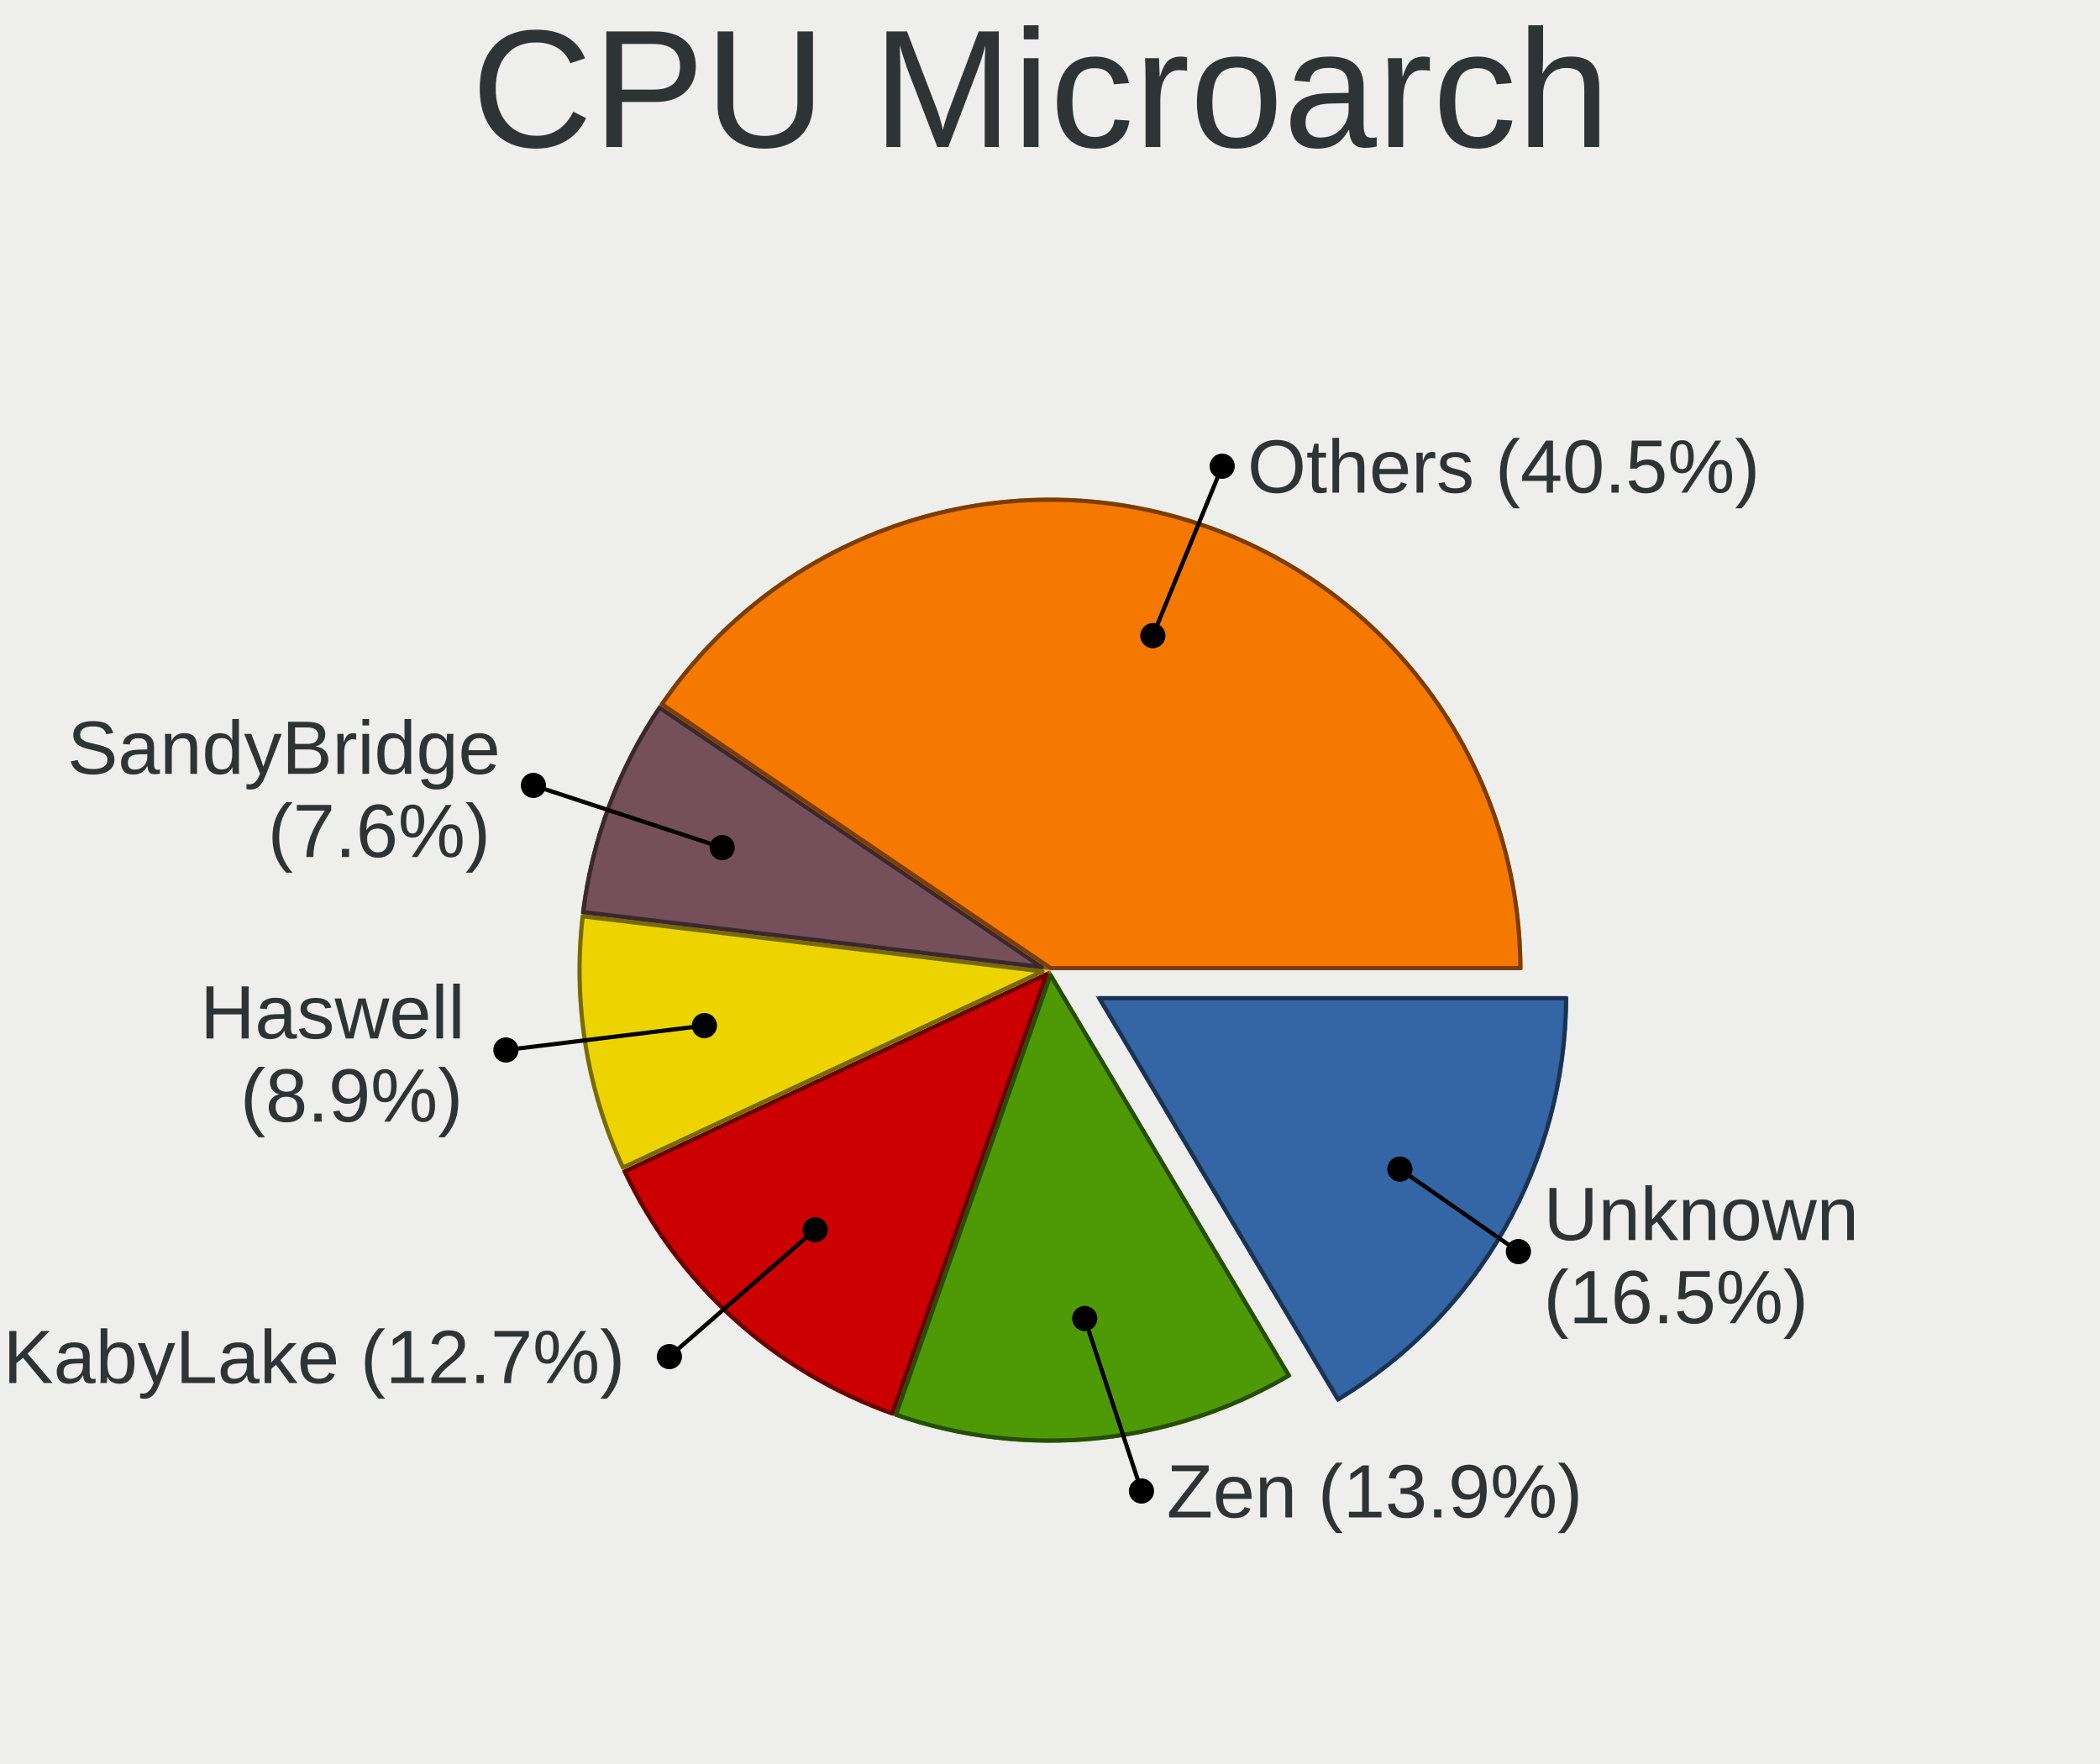
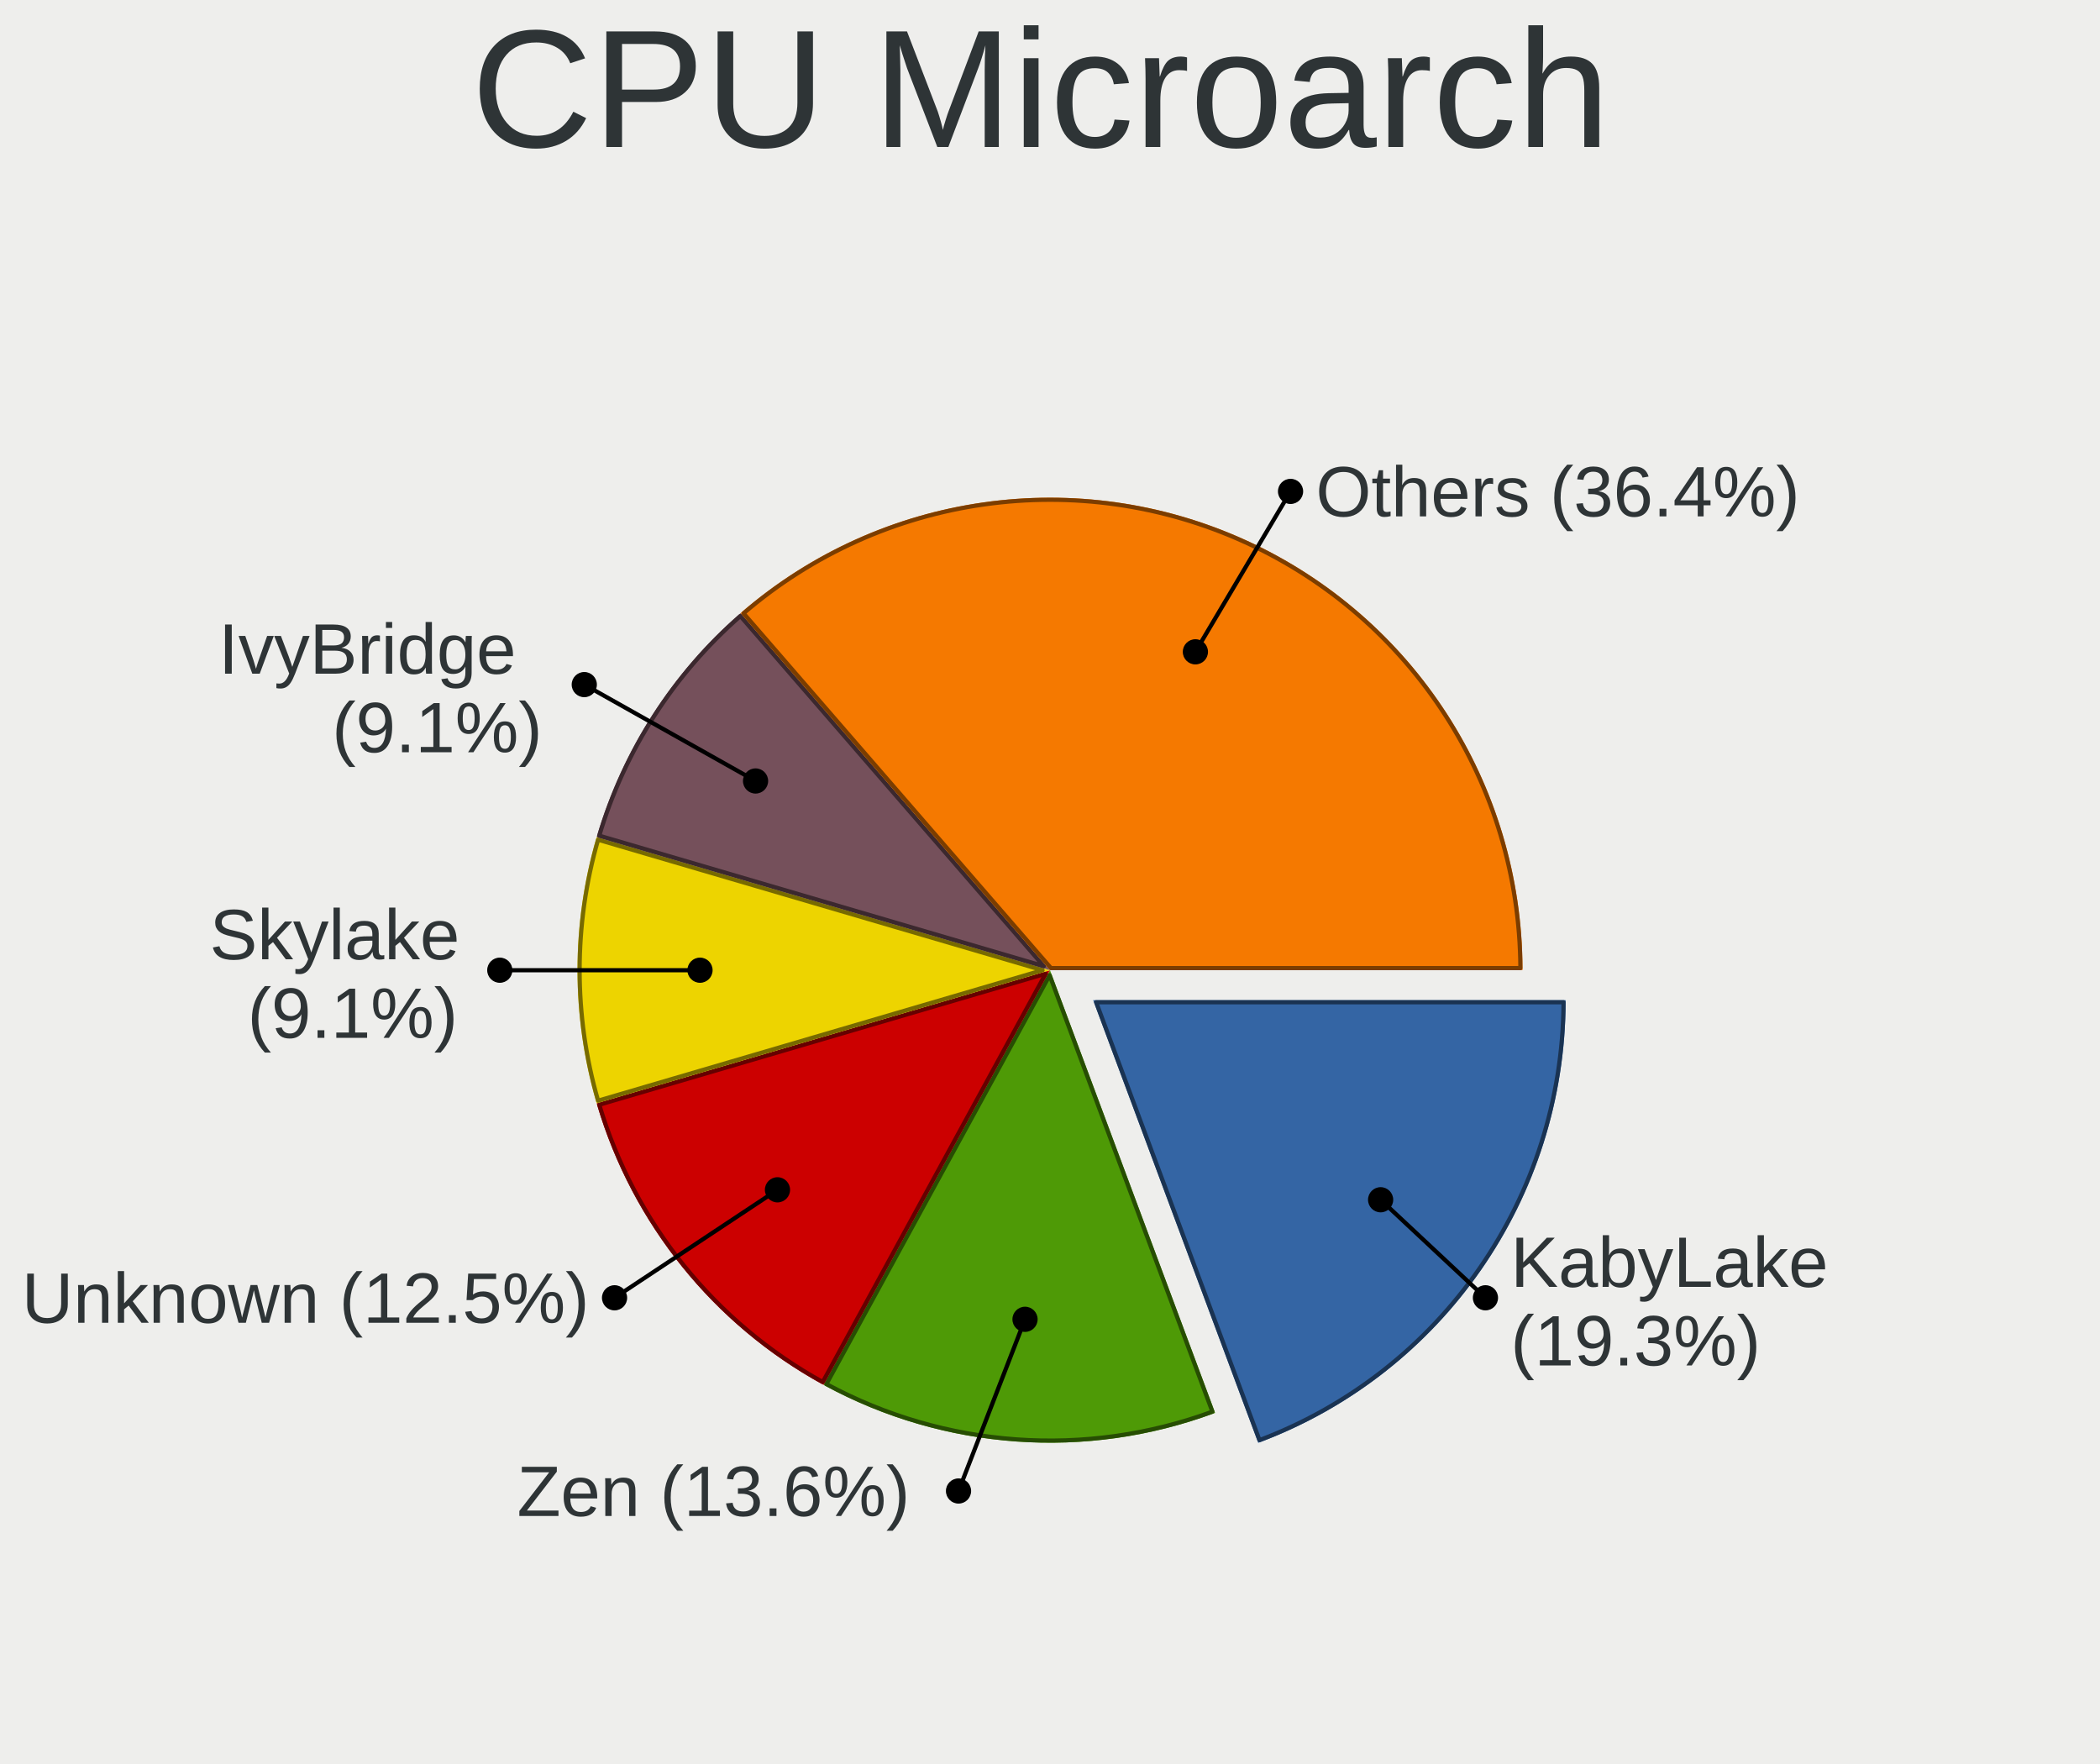
<svg xmlns="http://www.w3.org/2000/svg" width="500" height="420" version="1.0" id="ezcGraph">
  <defs />
  <g id="ezcGraphChart" color-rendering="optimizeQuality" shape-rendering="geometricPrecision" text-rendering="optimizeLegibility">
    <path d=" M 0,420 L 0,0 L 500,0 L 500,420 L 0,420 z " style="fill: #eeeeec; fill-opacity: 1.00; stroke: none;" id="ezcGraphPolygon_1" />
    <path d=" M 0,42 L 0,0 L 500,0 L 500,42 L 0,42 z " style="fill: #000000; fill-opacity: 0.00; stroke: none;" id="ezcGraphPolygon_2" />
-     <path d="M 260.87,237.18 L 373.37,237.18 A 112.50,112.50 0 0,1 318.40,333.85 z" style="fill: #3465a4; fill-opacity: 1.00; stroke: none; cursor: pointer;" id="ezcGraphCircleSector_4" />
-     <path d="M 261.75,237.68 L 372.87,237.68 A 112.00,112.00 0 0,1 318.58,333.17 z" style="fill: none; stroke: #1a3352; stroke-width: 1; stroke-opacity: 1.00; stroke-linecap: round; stroke-linejoin: round;" id="ezcGraphCircleSector_5" />
-     <path d="M 250.00,231.00 L 307.54,327.67 A 112.50,112.50 0 0,1 212.69,337.13 z" style="fill: #4e9a06; fill-opacity: 1.00; stroke: none; cursor: pointer;" id="ezcGraphCircleSector_6" />
-     <path d="M 250.12,232.17 L 306.85,327.50 A 112.00,112.00 0 0,1 213.33,336.83 z" style="fill: none; stroke: #274d03; stroke-width: 1; stroke-opacity: 1.00; stroke-linecap: round; stroke-linejoin: round;" id="ezcGraphCircleSector_7" />
-     <path d="M 250.00,231.00 L 212.69,337.13 A 112.50,112.50 0 0,1 148.09,278.66 z" style="fill: #cc0000; fill-opacity: 1.00; stroke: none; cursor: pointer;" id="ezcGraphCircleSector_8" />
-     <path d="M 249.13,231.96 L 212.39,336.50 A 112.00,112.00 0 0,1 148.76,278.90 z" style="fill: none; stroke: #660000; stroke-width: 1; stroke-opacity: 1.00; stroke-linecap: round; stroke-linejoin: round;" id="ezcGraphCircleSector_9" />
-     <path d="M 250.00,231.00 L 148.09,278.66 A 112.50,112.50 0 0,1 138.30,217.61 z" style="fill: #edd400; fill-opacity: 1.00; stroke: none; cursor: pointer;" id="ezcGraphCircleSector_10" />
-     <path d="M 248.20,231.29 L 148.33,277.99 A 112.00,112.00 0 0,1 138.74,218.17 z" style="fill: none; stroke: #776a00; stroke-width: 1; stroke-opacity: 1.00; stroke-linecap: round; stroke-linejoin: round;" id="ezcGraphCircleSector_11" />
-     <path d="M 250.00,231.00 L 138.30,217.61 A 112.50,112.50 0 0,1 156.93,167.80 z" style="fill: #75505b; fill-opacity: 1.00; stroke: none; cursor: pointer;" id="ezcGraphCircleSector_12" />
-     <path d="M 248.02,230.26 L 138.86,217.17 A 112.00,112.00 0 0,1 157.06,168.50 z" style="fill: none; stroke: #3b282e; stroke-width: 1; stroke-opacity: 1.00; stroke-linecap: round; stroke-linejoin: round;" id="ezcGraphCircleSector_13" />
-     <path d="M 250.00,231.00 L 156.93,167.80 A 112.50,112.50 0 0,1 362.50,231.00 z" style="fill: #f57900; fill-opacity: 1.00; stroke: none;" id="ezcGraphCircleSector_14" />
-     <path d="M 250.15,230.50 L 157.62,167.67 A 112.00,112.00 0 0,1 362.00,230.50 z" style="fill: none; stroke: #7b3d00; stroke-width: 1; stroke-opacity: 1.00; stroke-linecap: round; stroke-linejoin: round;" id="ezcGraphCircleSector_15" />
-     <path d=" M 171.947,201.807 L 127,187" style="fill: none; stroke: #000000; stroke-width: 1; stroke-opacity: 1.00; stroke-linecap: round; stroke-linejoin: round;" id="ezcGraphLine_16" />
-     <ellipse cx="171.947" cy="201.807" rx="3" ry="3" style="fill: #000000; fill-opacity: 1.00; stroke: none;" id="ezcGraphCircle_17" />
-     <ellipse cx="127" cy="187" rx="3" ry="3" style="fill: #000000; fill-opacity: 1.00; stroke: none;" id="ezcGraphCircle_18" />
-     <path d=" M 167.719,244.2 L 120.452,250" style="fill: none; stroke: #000000; stroke-width: 1; stroke-opacity: 1.00; stroke-linecap: round; stroke-linejoin: round;" id="ezcGraphLine_20" />
-     <ellipse cx="167.719" cy="244.2" rx="3" ry="3" style="fill: #000000; fill-opacity: 1.00; stroke: none;" id="ezcGraphCircle_21" />
-     <ellipse cx="120.452" cy="250" rx="3" ry="3" style="fill: #000000; fill-opacity: 1.00; stroke: none;" id="ezcGraphCircle_22" />
-     <path d=" M 194.075,292.781 L 159.377,323" style="fill: none; stroke: #000000; stroke-width: 1; stroke-opacity: 1.00; stroke-linecap: round; stroke-linejoin: round;" id="ezcGraphLine_24" />
-     <ellipse cx="194.075" cy="292.781" rx="3" ry="3" style="fill: #000000; fill-opacity: 1.00; stroke: none;" id="ezcGraphCircle_25" />
-     <ellipse cx="159.377" cy="323" rx="3" ry="3" style="fill: #000000; fill-opacity: 1.00; stroke: none;" id="ezcGraphCircle_26" />
-     <path d=" M 274.488,151.346 L 291,111" style="fill: none; stroke: #000000; stroke-width: 1; stroke-opacity: 1.00; stroke-linecap: round; stroke-linejoin: round;" id="ezcGraphLine_28" />
-     <ellipse cx="274.488" cy="151.346" rx="3" ry="3" style="fill: #000000; fill-opacity: 1.00; stroke: none;" id="ezcGraphCircle_29" />
-     <ellipse cx="291" cy="111" rx="3" ry="3" style="fill: #000000; fill-opacity: 1.00; stroke: none;" id="ezcGraphCircle_30" />
-     <path d=" M 333.31,278.365 L 361.527,298" style="fill: none; stroke: #000000; stroke-width: 1; stroke-opacity: 1.00; stroke-linecap: round; stroke-linejoin: round;" id="ezcGraphLine_32" />
-     <ellipse cx="333.31" cy="278.365" rx="3" ry="3" style="fill: #000000; fill-opacity: 1.00; stroke: none;" id="ezcGraphCircle_33" />
-     <ellipse cx="361.527" cy="298" rx="3" ry="3" style="fill: #000000; fill-opacity: 1.00; stroke: none;" id="ezcGraphCircle_34" />
-     <path d=" M 258.271,313.922 L 271.78,355" style="fill: none; stroke: #000000; stroke-width: 1; stroke-opacity: 1.00; stroke-linecap: round; stroke-linejoin: round;" id="ezcGraphLine_36" />
-     <ellipse cx="258.271" cy="313.922" rx="3" ry="3" style="fill: #000000; fill-opacity: 1.00; stroke: none;" id="ezcGraphCircle_37" />
-     <ellipse cx="271.78" cy="355" rx="3" ry="3" style="fill: #000000; fill-opacity: 1.00; stroke: none;" id="ezcGraphCircle_38" />
+     <path d="M 260.27,238.13 L 372.77,238.13 A 112.50,112.50 0 0,1 299.58,343.54 z" style="fill: #3465a4; fill-opacity: 1.00; stroke: none; cursor: pointer;" id="ezcGraphCircleSector_4" />
+     <path d="M 260.99,238.63 L 372.27,238.63 A 112.00,112.00 0 0,1 299.88,342.89 z" style="fill: none; stroke: #1a3352; stroke-width: 1; stroke-opacity: 1.00; stroke-linecap: round; stroke-linejoin: round;" id="ezcGraphCircleSector_5" />
+     <path d="M 250.00,231.00 L 289.31,336.41 A 112.50,112.50 0 0,1 196.08,329.74 z" style="fill: #4e9a06; fill-opacity: 1.00; stroke: none; cursor: pointer;" id="ezcGraphCircleSector_6" />
+     <path d="M 249.91,232.20 L 288.67,336.11 A 112.00,112.00 0 0,1 196.76,329.54 z" style="fill: none; stroke: #274d03; stroke-width: 1; stroke-opacity: 1.00; stroke-linecap: round; stroke-linejoin: round;" id="ezcGraphCircleSector_7" />
+     <path d="M 250.00,231.00 L 196.08,329.74 A 112.50,112.50 0 0,1 142.06,262.69 z" style="fill: #cc0000; fill-opacity: 1.00; stroke: none; cursor: pointer;" id="ezcGraphCircleSector_8" />
+     <path d="M 248.98,231.82 L 195.89,329.06 A 112.00,112.00 0 0,1 142.68,263.03 z" style="fill: none; stroke: #660000; stroke-width: 1; stroke-opacity: 1.00; stroke-linecap: round; stroke-linejoin: round;" id="ezcGraphCircleSector_9" />
+     <path d="M 250.00,231.00 L 142.06,262.69 A 112.50,112.50 0 0,1 142.06,199.31 z" style="fill: #edd400; fill-opacity: 1.00; stroke: none; cursor: pointer;" id="ezcGraphCircleSector_10" />
+     <path d="M 248.23,231.00 L 142.40,262.07 A 112.00,112.00 0 0,1 142.40,199.93 z" style="fill: none; stroke: #776a00; stroke-width: 1; stroke-opacity: 1.00; stroke-linecap: round; stroke-linejoin: round;" id="ezcGraphCircleSector_11" />
+     <path d="M 250.00,231.00 L 142.06,199.31 A 112.50,112.50 0 0,1 176.33,145.98 z" style="fill: #75505b; fill-opacity: 1.00; stroke: none; cursor: pointer;" id="ezcGraphCircleSector_12" />
+     <path d="M 248.51,230.04 L 142.68,198.97 A 112.00,112.00 0 0,1 176.28,146.68 z" style="fill: none; stroke: #3b282e; stroke-width: 1; stroke-opacity: 1.00; stroke-linecap: round; stroke-linejoin: round;" id="ezcGraphCircleSector_13" />
+     <path d="M 250.00,231.00 L 176.33,145.98 A 112.50,112.50 0 0,1 362.50,231.00 z" style="fill: #f57900; fill-opacity: 1.00; stroke: none;" id="ezcGraphCircleSector_14" />
+     <path d="M 250.23,230.50 L 177.03,146.03 A 112.00,112.00 0 0,1 362.00,230.50 z" style="fill: none; stroke: #7b3d00; stroke-width: 1; stroke-opacity: 1.00; stroke-linecap: round; stroke-linejoin: round;" id="ezcGraphCircleSector_15" />
+     <path d=" M 179.895,185.947 L 139.114,163" style="fill: none; stroke: #000000; stroke-width: 1; stroke-opacity: 1.00; stroke-linecap: round; stroke-linejoin: round;" id="ezcGraphLine_16" />
+     <ellipse cx="179.895" cy="185.947" rx="3" ry="3" style="fill: #000000; fill-opacity: 1.00; stroke: none;" id="ezcGraphCircle_17" />
+     <ellipse cx="139.114" cy="163" rx="3" ry="3" style="fill: #000000; fill-opacity: 1.00; stroke: none;" id="ezcGraphCircle_18" />
+     <path d=" M 166.667,231 L 119,231" style="fill: none; stroke: #000000; stroke-width: 1; stroke-opacity: 1.00; stroke-linecap: round; stroke-linejoin: round;" id="ezcGraphLine_20" />
+     <ellipse cx="166.667" cy="231" rx="3" ry="3" style="fill: #000000; fill-opacity: 1.00; stroke: none;" id="ezcGraphCircle_21" />
+     <ellipse cx="119" cy="231" rx="3" ry="3" style="fill: #000000; fill-opacity: 1.00; stroke: none;" id="ezcGraphCircle_22" />
+     <path d=" M 185.113,283.289 L 146.322,309" style="fill: none; stroke: #000000; stroke-width: 1; stroke-opacity: 1.00; stroke-linecap: round; stroke-linejoin: round;" id="ezcGraphLine_24" />
+     <ellipse cx="185.113" cy="283.289" rx="3" ry="3" style="fill: #000000; fill-opacity: 1.00; stroke: none;" id="ezcGraphCircle_25" />
+     <ellipse cx="146.322" cy="309" rx="3" ry="3" style="fill: #000000; fill-opacity: 1.00; stroke: none;" id="ezcGraphCircle_26" />
+     <path d=" M 244.055,314.121 L 228.22,355" style="fill: none; stroke: #000000; stroke-width: 1; stroke-opacity: 1.00; stroke-linecap: round; stroke-linejoin: round;" id="ezcGraphLine_28" />
+     <ellipse cx="244.055" cy="314.121" rx="3" ry="3" style="fill: #000000; fill-opacity: 1.00; stroke: none;" id="ezcGraphCircle_29" />
+     <ellipse cx="228.22" cy="355" rx="3" ry="3" style="fill: #000000; fill-opacity: 1.00; stroke: none;" id="ezcGraphCircle_30" />
+     <path d=" M 284.618,155.197 L 307.274,117" style="fill: none; stroke: #000000; stroke-width: 1; stroke-opacity: 1.00; stroke-linecap: round; stroke-linejoin: round;" id="ezcGraphLine_32" />
+     <ellipse cx="284.618" cy="155.197" rx="3" ry="3" style="fill: #000000; fill-opacity: 1.00; stroke: none;" id="ezcGraphCircle_33" />
+     <ellipse cx="307.274" cy="117" rx="3" ry="3" style="fill: #000000; fill-opacity: 1.00; stroke: none;" id="ezcGraphCircle_34" />
+     <path d=" M 328.719,285.656 L 353.678,309" style="fill: none; stroke: #000000; stroke-width: 1; stroke-opacity: 1.00; stroke-linecap: round; stroke-linejoin: round;" id="ezcGraphLine_36" />
+     <ellipse cx="328.719" cy="285.656" rx="3" ry="3" style="fill: #000000; fill-opacity: 1.00; stroke: none;" id="ezcGraphCircle_37" />
+     <ellipse cx="353.678" cy="309" rx="3" ry="3" style="fill: #000000; fill-opacity: 1.00; stroke: none;" id="ezcGraphCircle_38" />
    <g id="ezcGraphTextBox_3">
      <path d=" M 111.7,42 L 111.7,0.5 L 388.8,0.5 L 388.8,42 L 111.7,42 z " style="fill: #ffffff; fill-opacity: 0.00; stroke: none;" id="ezcGraphPolygon_40" />
      <text id="ezcGraphTextBox_3_text" x="112.2" text-length="275.6px" y="35" style="font-size: 40px; font-family: 'Arial'; fill: #2e3436; fill-opacity: 1.00; stroke: none;">CPU Microarch</text>
    </g>
    <g id="ezcGraphTextBox_19" style=" cursor: pointer;">
-       <path d=" M 15.56,206.05 L 15.56,168.45 L 122,168.45 L 122,206.05 L 15.56,206.05 z " style="fill: #ffffff; fill-opacity: 0.00; stroke: none;" id="ezcGraphPolygon_41" />
-       <text id="ezcGraphTextBox_19_text" x="16.06" text-length="104.94px" y="184.25" style="font-size: 18px; font-family: 'Arial'; fill: #2e3436; fill-opacity: 1.00; stroke: none;">SandyBridge</text>
-       <text id="ezcGraphTextBox_19_text" x="63.76" text-length="57.24px" y="204.05" style="font-size: 18px; font-family: 'Arial'; fill: #2e3436; fill-opacity: 1.00; stroke: none;">(7.6%)</text>
+       <path d=" M 51.524,181.05 L 51.524,145.45 L 134.114,145.45 L 134.114,181.05 L 51.524,181.05 z " style="fill: #ffffff; fill-opacity: 0.00; stroke: none;" id="ezcGraphPolygon_41" />
+       <text id="ezcGraphTextBox_19_text" x="52.024" text-length="81.09px" y="160.4" style="font-size: 17px; font-family: 'Arial'; fill: #2e3436; fill-opacity: 1.00; stroke: none;">IvyBridge</text>
+       <text id="ezcGraphTextBox_19_text" x="79.054" text-length="54.06px" y="179.1" style="font-size: 17px; font-family: 'Arial'; fill: #2e3436; fill-opacity: 1.00; stroke: none;">(9.1%)</text>
    </g>
    <g id="ezcGraphTextBox_23" style=" cursor: pointer;">
-       <path d=" M 47.172,269.05 L 47.172,231.45 L 115.452,231.45 L 115.452,269.05 L 47.172,269.05 z " style="fill: #ffffff; fill-opacity: 0.00; stroke: none;" id="ezcGraphPolygon_42" />
-       <text id="ezcGraphTextBox_23_text" x="47.672" text-length="66.78px" y="247.25" style="font-size: 18px; font-family: 'Arial'; fill: #2e3436; fill-opacity: 1.00; stroke: none;">Haswell</text>
-       <text id="ezcGraphTextBox_23_text" x="57.212" text-length="57.24px" y="267.05" style="font-size: 18px; font-family: 'Arial'; fill: #2e3436; fill-opacity: 1.00; stroke: none;">(8.9%)</text>
+       <path d=" M 49.43,249.05 L 49.43,213.45 L 114,213.45 L 114,249.05 L 49.43,249.05 z " style="fill: #ffffff; fill-opacity: 0.00; stroke: none;" id="ezcGraphPolygon_42" />
+       <text id="ezcGraphTextBox_23_text" x="49.93" text-length="63.07px" y="228.4" style="font-size: 17px; font-family: 'Arial'; fill: #2e3436; fill-opacity: 1.00; stroke: none;">Skylake</text>
+       <text id="ezcGraphTextBox_23_text" x="58.94" text-length="54.06px" y="247.1" style="font-size: 17px; font-family: 'Arial'; fill: #2e3436; fill-opacity: 1.00; stroke: none;">(9.1%)</text>
    </g>
    <g id="ezcGraphTextBox_27" style=" cursor: pointer;">
-       <path d=" M 0.237,333 L 0.237,313.5 L 154.377,313.5 L 154.377,333 L 0.237,333 z " style="fill: #ffffff; fill-opacity: 0.00; stroke: none;" id="ezcGraphPolygon_43" />
-       <text id="ezcGraphTextBox_27_text" x="0.737" text-length="152.64px" y="329.3" style="font-size: 18px; font-family: 'Arial'; fill: #2e3436; fill-opacity: 1.00; stroke: none;">KabyLake (12.7%)</text>
+       <path d=" M 4.672,318.5 L 4.672,300 L 141.322,300 L 141.322,318.5 L 4.672,318.5 z " style="fill: #ffffff; fill-opacity: 0.00; stroke: none;" id="ezcGraphPolygon_43" />
+       <text id="ezcGraphTextBox_27_text" x="5.172" text-length="135.15px" y="314.95" style="font-size: 17px; font-family: 'Arial'; fill: #2e3436; fill-opacity: 1.00; stroke: none;">Unknown (12.5%)</text>
    </g>
-     <g id="ezcGraphTextBox_31">
-       <path d=" M 296.5,121 L 296.5,101.5 L 431.56,101.5 L 431.56,121 L 296.5,121 z " style="fill: #ffffff; fill-opacity: 0.00; stroke: none;" id="ezcGraphPolygon_44" />
-       <text id="ezcGraphTextBox_31_text" x="297" text-length="133.56px" y="117.3" style="font-size: 18px; font-family: 'Arial'; fill: #2e3436; fill-opacity: 1.00; stroke: none;">Others (40.5%)</text>
+     <g id="ezcGraphTextBox_31" style=" cursor: pointer;">
+       <path d=" M 122.61,364.5 L 122.61,346 L 223.22,346 L 223.22,364.5 L 122.61,364.5 z " style="fill: #ffffff; fill-opacity: 0.00; stroke: none;" id="ezcGraphPolygon_44" />
+       <text id="ezcGraphTextBox_31_text" x="123.11" text-length="99.11px" y="360.95" style="font-size: 17px; font-family: 'Arial'; fill: #2e3436; fill-opacity: 1.00; stroke: none;">Zen (13.6%)</text>
    </g>
-     <g id="ezcGraphTextBox_35" style=" cursor: pointer;">
-       <path d=" M 367.027,317.05 L 367.027,279.45 L 435.307,279.45 L 435.307,317.05 L 367.027,317.05 z " style="fill: #ffffff; fill-opacity: 0.00; stroke: none;" id="ezcGraphPolygon_45" />
-       <text id="ezcGraphTextBox_35_text" x="367.527" text-length="66.78px" y="295.25" style="font-size: 18px; font-family: 'Arial'; fill: #2e3436; fill-opacity: 1.00; stroke: none;">Unknown</text>
-       <text id="ezcGraphTextBox_35_text" x="367.527" text-length="66.78px" y="315.05" style="font-size: 18px; font-family: 'Arial'; fill: #2e3436; fill-opacity: 1.00; stroke: none;">(16.5%)</text>
+     <g id="ezcGraphTextBox_35">
+       <path d=" M 312.774,126.5 L 312.774,108 L 440.414,108 L 440.414,126.5 L 312.774,126.5 z " style="fill: #ffffff; fill-opacity: 0.00; stroke: none;" id="ezcGraphPolygon_45" />
+       <text id="ezcGraphTextBox_35_text" x="313.274" text-length="126.14px" y="122.95" style="font-size: 17px; font-family: 'Arial'; fill: #2e3436; fill-opacity: 1.00; stroke: none;">Others (36.4%)</text>
    </g>
    <g id="ezcGraphTextBox_39" style=" cursor: pointer;">
-       <path d=" M 277.28,365 L 277.28,345.5 L 383.72,345.5 L 383.72,365 L 277.28,365 z " style="fill: #ffffff; fill-opacity: 0.00; stroke: none;" id="ezcGraphPolygon_46" />
-       <text id="ezcGraphTextBox_39_text" x="277.78" text-length="104.94px" y="361.3" style="font-size: 18px; font-family: 'Arial'; fill: #2e3436; fill-opacity: 1.00; stroke: none;">Zen (13.9%)</text>
+       <path d=" M 359.178,327.05 L 359.178,291.45 L 432.758,291.45 L 432.758,327.05 L 359.178,327.05 z " style="fill: #ffffff; fill-opacity: 0.00; stroke: none;" id="ezcGraphPolygon_46" />
+       <text id="ezcGraphTextBox_39_text" x="359.678" text-length="72.08px" y="306.4" style="font-size: 17px; font-family: 'Arial'; fill: #2e3436; fill-opacity: 1.00; stroke: none;">KabyLake</text>
+       <text id="ezcGraphTextBox_39_text" x="359.678" text-length="63.07px" y="325.1" style="font-size: 17px; font-family: 'Arial'; fill: #2e3436; fill-opacity: 1.00; stroke: none;">(19.3%)</text>
    </g>
  </g>
</svg>
